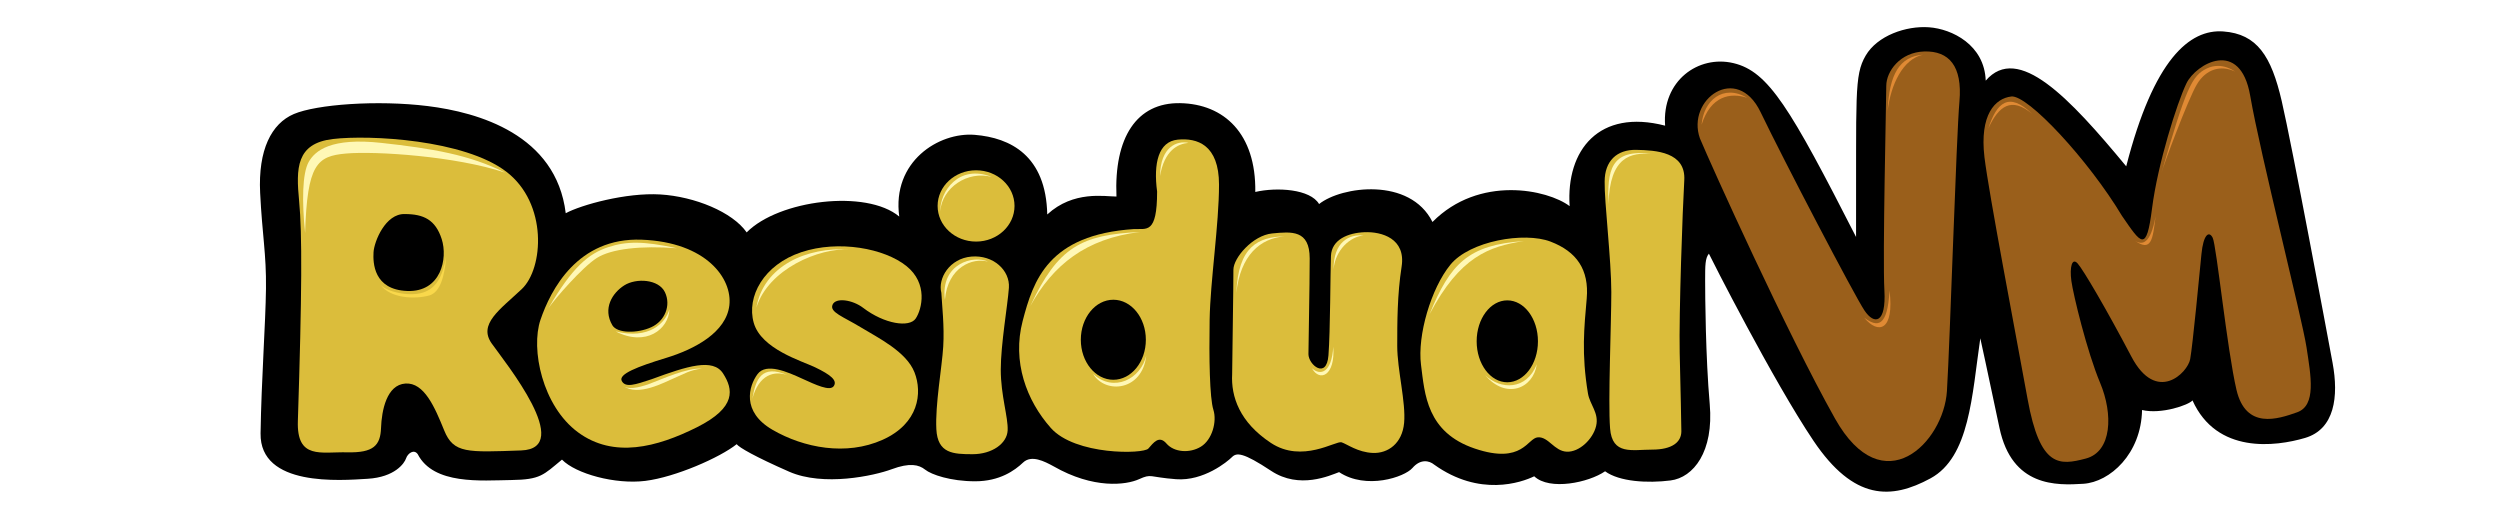
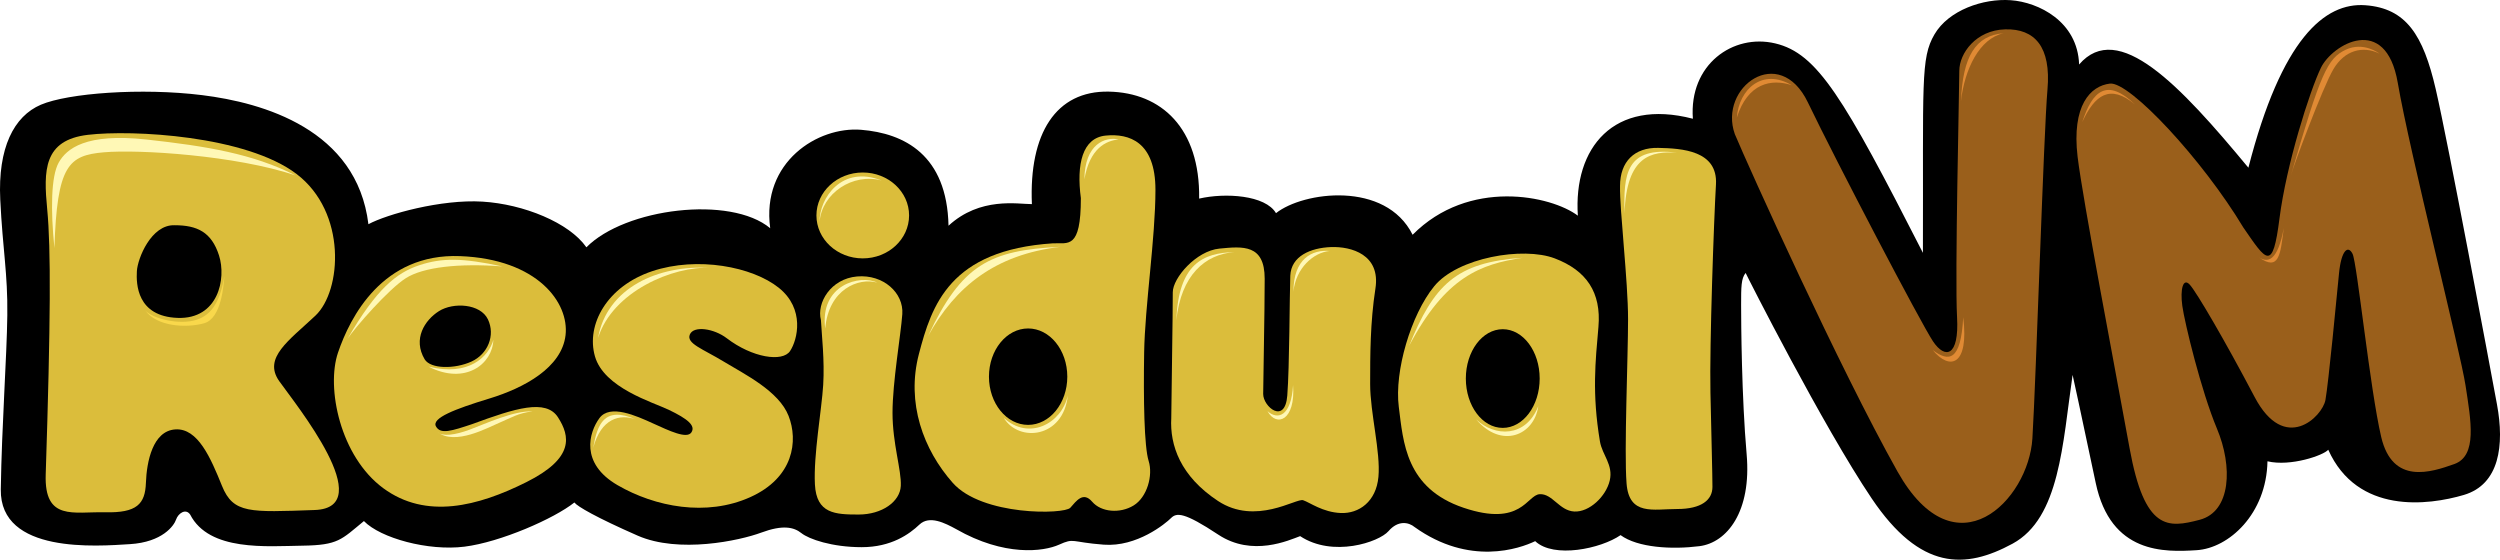
- <svg xmlns="http://www.w3.org/2000/svg" version="1.1" id="Layer_2" x="0px" y="0px" width="568.929px" height="116.145px" viewBox="-1 -1 568.929 116.145" enable-background="new -1 -1 568.929 116.145" xml:space="preserve">
-   <path d="M58.2,42.874c-0.475-9.773,2.562-15.749,7.685-17.931c5.124-2.183,18.975-3.227,30.455-1.804s29.223,6.452,31.404,24.383  c3.511-1.897,13.757-4.744,21.537-4.269c7.779,0.475,16.413,3.985,19.639,8.633c7.305-7.4,27.229-9.866,34.724-3.604  c-1.707-12.524,9.013-19.26,17.173-18.596c8.159,0.664,16.224,4.744,16.508,18.121c5.978-5.502,13.094-4.079,15.75-4.079  c-0.569-13.377,4.555-21.443,14.516-21.252c9.963,0.19,17.268,6.926,17.078,20.208c4.934-1.139,12.524-0.664,14.516,2.751  c5.124-4.08,20.683-6.167,25.807,4.08c10.626-10.721,26.185-7.4,31.213-3.605c-0.854-12.809,6.737-22.202,21.728-18.312  c-0.759-10.247,7.59-16.128,15.56-14.231c7.97,1.897,12.854,10.104,27.894,39.563c0.094-32.353-0.474-36.716,2.182-41.271  c2.656-4.554,9.202-6.831,14.421-6.451c5.218,0.379,12.619,3.984,12.903,12.144c7.353-8.539,19.022,3.842,31.974,19.497  c6.261-24.383,14.42-31.261,22.104-30.692c7.686,0.569,10.911,5.598,13.283,15.844s10.152,51.897,11.575,59.582  s0.474,15.086-6.263,17.078c-6.735,1.992-20.112,3.7-25.615-8.539c-0.854,1.044-7.116,3.226-11.48,2.183  c-0.189,9.962-7.307,16.413-13.377,16.792c-6.072,0.38-16.225,0.761-19.07-12.712s-4.27-20.02-4.364-20.399  c-1.897,12.998-2.42,27.04-11.338,31.878c-8.918,4.839-17.409,5.124-26.612-8.537c-9.203-13.663-23.529-41.937-23.814-42.601  c-0.854,1.043-0.854,2.656-0.854,6.072s0.096,17.362,1.044,28.178c0.948,10.816-3.7,16.698-8.918,17.362  c-5.219,0.665-11.671,0.285-14.896-2.087c-3.7,2.562-12.618,4.459-16.128,1.138c-2.941,1.424-12.43,4.744-22.771-2.655  c-1.139-0.949-3.131-1.328-4.934,0.759c-1.803,2.088-10.531,5.029-16.698,0.949c-2.088,0.759-9.014,3.984-15.465-0.285  s-7.874-4.174-8.918-3.131c-1.044,1.044-6.452,5.502-12.714,5.028s-5.502-1.328-8.442,0c-2.942,1.328-10.343,2.277-19.45-2.941  c-2.088-1.138-5.029-2.655-6.926-0.854c-1.897,1.803-5.313,4.269-10.911,4.269s-9.962-1.517-11.385-2.655  c-1.423-1.139-3.511-1.613-7.59-0.095c-4.08,1.518-15.56,3.984-23.34,0.569c-7.78-3.416-11.385-5.504-11.955-6.263  c-3.794,3.036-13.946,7.496-20.778,8.35c-6.831,0.854-15.844-1.613-18.975-4.839c-4.27,3.511-4.838,4.554-11.575,4.648  s-17.647,1.139-21.252-5.882c-0.854-1.233-2.277-0.19-2.656,0.948c-0.38,1.139-2.562,4.27-8.729,4.648  c-6.167,0.38-24.572,1.899-24.383-10.34c0.19-12.239,1.138-24.952,1.233-32.923C59.624,56.727,58.674,52.551,58.2,42.874z" />
+ <svg xmlns="http://www.w3.org/2000/svg" version="1.1" id="Layer_2" x="0px" y="0px" width="472.247px" height="105.726px" viewBox="58.151 5.167 472.247 105.726" enable-background="new 58.151 5.167 472.247 105.726" xml:space="preserve">
+   <path d="M58.2,42.874c-0.475-9.773,2.562-15.749,7.685-17.932c5.124-2.183,18.975-3.227,30.455-1.804s29.223,6.452,31.404,24.383  c3.511-1.896,13.757-4.744,21.537-4.269c7.779,0.475,16.413,3.984,19.639,8.633c7.305-7.4,27.229-9.866,34.724-3.604  c-1.707-12.524,9.013-19.261,17.173-18.597c8.159,0.664,16.224,4.744,16.508,18.121c5.978-5.502,13.094-4.079,15.75-4.079  c-0.569-13.377,4.555-21.442,14.516-21.252c9.963,0.19,17.268,6.926,17.078,20.208c4.934-1.139,12.524-0.664,14.516,2.751  c5.124-4.08,20.684-6.167,25.807,4.08c10.627-10.721,26.186-7.399,31.213-3.604c-0.854-12.81,6.737-22.202,21.729-18.313  c-0.76-10.247,7.59-16.128,15.561-14.23c7.969,1.896,12.854,10.104,27.893,39.563c0.096-32.353-0.473-36.716,2.184-41.271  c2.654-4.555,9.201-6.831,14.42-6.451c5.219,0.379,12.619,3.983,12.902,12.144c7.354-8.539,19.023,3.842,31.975,19.497  c6.262-24.383,14.42-31.261,22.104-30.691c7.688,0.568,10.912,5.598,13.283,15.844c2.373,10.246,10.152,51.896,11.576,59.582  c1.422,7.685,0.473,15.086-6.264,17.078c-6.734,1.991-20.111,3.699-25.615-8.539c-0.854,1.044-7.115,3.226-11.48,2.183  c-0.188,9.962-7.307,16.413-13.377,16.792c-6.072,0.38-16.225,0.761-19.068-12.712c-2.846-13.473-4.271-20.02-4.365-20.399  c-1.896,12.998-2.42,27.04-11.338,31.879s-17.408,5.123-26.611-8.537c-9.203-13.663-23.529-41.938-23.814-42.602  c-0.854,1.043-0.854,2.656-0.854,6.072s0.096,17.362,1.043,28.178c0.949,10.816-3.699,16.698-8.918,17.362  c-5.219,0.665-11.67,0.285-14.896-2.087c-3.7,2.562-12.618,4.459-16.128,1.138c-2.941,1.424-12.43,4.744-22.771-2.655  c-1.139-0.948-3.131-1.327-4.934,0.76c-1.803,2.088-10.531,5.028-16.697,0.948c-2.089,0.76-9.015,3.984-15.466-0.284  c-6.451-4.27-7.874-4.175-8.918-3.132c-1.044,1.044-6.452,5.502-12.714,5.028s-5.502-1.328-8.442,0  c-2.942,1.328-10.343,2.277-19.45-2.941c-2.088-1.138-5.029-2.654-6.926-0.854c-1.897,1.803-5.313,4.269-10.911,4.269  s-9.962-1.517-11.385-2.654c-1.423-1.14-3.511-1.613-7.59-0.096c-4.08,1.519-15.56,3.984-23.34,0.569  c-7.78-3.416-11.385-5.504-11.955-6.263c-3.794,3.036-13.946,7.496-20.778,8.35c-6.831,0.854-15.844-1.613-18.975-4.839  c-4.27,3.511-4.838,4.554-11.575,4.648c-6.737,0.094-17.647,1.139-21.252-5.883c-0.854-1.232-2.277-0.189-2.656,0.948  c-0.38,1.14-2.562,4.271-8.729,4.648c-6.167,0.38-24.572,1.898-24.383-10.34c0.19-12.239,1.138-24.952,1.233-32.924  C59.624,56.727,58.674,52.551,58.2,42.874z" />
  <g>
    <g>
-       <path fill="#DBBD3B" d="M110.903,77.172c-3.131-4.412,1.85-7.685,6.831-12.381c4.98-4.697,5.977-19.497-3.558-26.755    s-31.024-8.397-39.421-7.4c-8.396,0.996-8.396,6.689-7.685,14.089c0.712,7.4,0.657,20.912-0.285,50.094    c-0.285,8.823,5.266,6.974,11.243,7.116c5.977,0.142,7.542-1.566,7.685-5.55c0.142-3.985,1.281-9.82,5.55-10.104    c4.269-0.285,6.689,5.407,8.823,10.673c2.135,5.266,5.266,4.981,17.505,4.554C129.831,101.08,114.034,81.583,110.903,77.172z     M91.691,65.218c-7.685-0.285-7.827-6.405-7.685-8.824s2.704-8.823,7.116-8.681c4.27,0,6.974,1.281,8.396,5.692    C100.941,57.817,99.376,65.502,91.691,65.218z" />
+       <path fill="#DBBD3B" d="M110.903,77.172c-3.131-4.412,1.85-7.686,6.831-12.381c4.98-4.697,5.977-19.497-3.558-26.755    c-9.535-7.259-31.024-8.397-39.421-7.4c-8.396,0.996-8.396,6.689-7.685,14.089c0.712,7.4,0.657,20.912-0.285,50.094    c-0.285,8.823,5.266,6.975,11.243,7.116c5.977,0.143,7.542-1.565,7.685-5.55c0.142-3.985,1.281-9.82,5.55-10.104    c4.269-0.285,6.689,5.406,8.823,10.673c2.135,5.266,5.266,4.98,17.505,4.554C129.831,101.08,114.034,81.583,110.903,77.172z     M91.691,65.218c-7.685-0.285-7.827-6.405-7.685-8.824c0.142-2.419,2.704-8.823,7.116-8.681c4.27,0,6.974,1.281,8.396,5.692    C100.941,57.817,99.376,65.502,91.691,65.218z" />
    </g>
  </g>
  <g>
    <g>
-       <path fill="#DBBD3B" d="M163.559,84.003c-2.277-3.559-8.112-1.708-16.224,1.281c-3.843,1.28-5.978,1.992-6.832,0.427    c-0.853-1.565,3.558-3.273,10.105-5.267c6.546-1.992,13.662-5.834,14.374-11.953c0.711-6.12-5.265-14.374-19.924-14.943    c-14.658-0.569-20.778,11.527-23.055,18.216c-2.276,6.688,0.427,19.64,8.54,25.617c8.112,5.977,17.931,3.415,27.039-1.139    C166.69,91.688,165.836,87.561,163.559,84.003z M138.37,73.045c-2.277-3.842,0-7.4,2.703-9.108    c2.704-1.708,7.828-1.423,9.251,1.565c1.422,2.989,0,6.547-3.131,7.97C144.062,74.895,139.508,74.895,138.37,73.045z" />
+       <path fill="#DBBD3B" d="M163.559,84.003c-2.277-3.56-8.112-1.708-16.224,1.281c-3.843,1.279-5.978,1.991-6.832,0.427    c-0.853-1.565,3.558-3.273,10.105-5.268c6.546-1.991,13.662-5.834,14.374-11.952c0.711-6.12-5.265-14.374-19.924-14.943    c-14.658-0.569-20.778,11.527-23.055,18.216c-2.276,6.688,0.427,19.64,8.54,25.617c8.112,5.977,17.931,3.415,27.039-1.139    C166.69,91.688,165.836,87.561,163.559,84.003z M138.37,73.045c-2.277-3.842,0-7.4,2.703-9.108    c2.704-1.708,7.828-1.423,9.251,1.565c1.422,2.989,0,6.547-3.131,7.97C144.062,74.895,139.508,74.895,138.37,73.045z" />
    </g>
  </g>
-   <path fill="#DBBD3B" d="M195.438,69.061c4.82,3.686,10.531,4.554,11.955,2.419c1.423-2.135,2.846-7.97-2.135-11.955  c-4.98-3.985-15.369-5.977-23.909-3.131c-8.539,2.847-12.523,10.104-10.815,16.082c1.707,5.977,10.962,8.671,13.946,10.104  c3.558,1.707,5.124,2.988,4.27,4.27c-0.854,1.28-4.127-0.285-7.259-1.708c-3.13-1.424-8.112-3.7-10.104-0.996  c-1.992,2.704-3.7,8.538,3.415,12.666c7.116,4.126,16.793,5.977,25.048,2.276c8.254-3.7,9.108-10.674,7.257-15.37  c-1.85-4.696-8.254-7.826-12.239-10.246c-3.984-2.42-7.116-3.416-6.404-5.123C189.176,66.641,193.018,67.21,195.438,69.061z" />
-   <path fill="#DBBD3B" d="M213.226,65.645c-0.854-3.273,1.851-7.828,6.832-8.255c4.98-0.427,8.823,3.131,8.538,7.116  c-0.284,3.985-1.85,12.809-1.85,18.643c0,5.835,1.708,10.816,1.565,13.805s-3.559,5.408-7.97,5.408c-4.412,0-7.97-0.143-8.254-5.692  c-0.285-5.551,1.281-14.089,1.565-18.786C213.938,73.187,213.369,68.491,213.226,65.645z" />
+   <path fill="#DBBD3B" d="M195.438,69.061c4.82,3.687,10.531,4.555,11.955,2.419c1.423-2.135,2.846-7.97-2.135-11.955  c-4.98-3.984-15.369-5.977-23.909-3.131c-8.539,2.848-12.523,10.104-10.815,16.082c1.707,5.978,10.962,8.671,13.946,10.104  c3.558,1.707,5.124,2.987,4.27,4.27c-0.854,1.28-4.127-0.285-7.259-1.708c-3.13-1.424-8.112-3.7-10.104-0.996  c-1.992,2.704-3.7,8.538,3.415,12.666c7.116,4.126,16.793,5.978,25.048,2.276c8.254-3.7,9.108-10.674,7.257-15.37  c-1.85-4.696-8.254-7.826-12.239-10.246c-3.984-2.42-7.116-3.416-6.404-5.123C189.176,66.641,193.018,67.21,195.438,69.061z" />
+   <path fill="#DBBD3B" d="M213.226,65.645c-0.854-3.272,1.851-7.828,6.832-8.255c4.98-0.427,8.823,3.131,8.538,7.116  c-0.284,3.985-1.85,12.809-1.85,18.643c0,5.835,1.708,10.816,1.565,13.806c-0.143,2.988-3.559,5.407-7.97,5.407  c-4.412,0-7.97-0.143-8.254-5.691c-0.285-5.551,1.281-14.089,1.565-18.786C213.938,73.187,213.369,68.491,213.226,65.645z" />
  <ellipse fill="#DBBD3B" cx="221.125" cy="45.863" rx="8.752" ry="8.112" />
  <g>
    <g>
-       <path fill="#DBBD3B" d="M274.279,71.764c0.143-8.823,2.135-21.632,2.135-30.74s-4.98-10.673-9.393-10.247    c-4.412,0.427-5.551,5.408-4.696,11.812c0,9.82-2.419,8.396-5.266,8.539c-19.497,1.281-22.913,11.669-25.331,20.92    c-2.42,9.25,0.853,18.073,6.403,24.336c5.55,6.261,21.063,5.977,22.201,4.695c1.138-1.281,2.419-3.131,4.127-1.139    c1.708,1.993,5.266,2.277,7.827,0.712s3.7-5.692,2.846-8.396C274.279,89.553,274.136,80.587,274.279,71.764z M252.363,85.426    c-4.087,0-7.4-4.078-7.4-9.107c0-5.031,3.313-9.108,7.4-9.108s7.4,4.077,7.4,9.108C259.763,81.348,256.45,85.426,252.363,85.426z" />
+       <path fill="#DBBD3B" d="M274.279,71.764c0.143-8.823,2.135-21.632,2.135-30.74c0-9.107-4.98-10.673-9.393-10.247    c-4.412,0.428-5.551,5.408-4.696,11.813c0,9.82-2.419,8.396-5.266,8.539c-19.497,1.281-22.913,11.669-25.331,20.92    c-2.42,9.25,0.853,18.073,6.403,24.336c5.55,6.261,21.063,5.977,22.201,4.695c1.138-1.281,2.419-3.131,4.127-1.14    c1.708,1.993,5.266,2.277,7.827,0.712c2.561-1.564,3.7-5.691,2.846-8.396C274.279,89.553,274.136,80.587,274.279,71.764z     M252.363,85.426c-4.087,0-7.4-4.078-7.4-9.107c0-5.03,3.313-9.107,7.4-9.107c4.087,0,7.4,4.077,7.4,9.107    C259.763,81.348,256.45,85.426,252.363,85.426z" />
    </g>
  </g>
-   <path fill="#DBBD3B" d="M279.403,84.146c0.284-21.489,0.284-21.063,0.284-23.767c0-2.705,4.411-7.827,8.823-8.254  c4.411-0.427,8.539-0.854,8.539,5.692s-0.285,19.355-0.285,21.774c0,2.42,4.127,5.835,4.554,0.284  c0.428-5.55,0.428-18.927,0.569-22.627c0.143-3.7,3.842-5.265,7.685-5.408c3.843-0.142,9.393,1.423,8.396,7.827  c-0.996,6.404-0.996,12.666-0.996,18.073c0,5.408,1.992,12.809,1.565,17.506c-0.427,4.695-3.7,6.973-7.115,6.83  c-3.416-0.142-5.835-1.992-7.115-2.419c-1.281-0.427-8.966,4.839-16.081,0.142C281.11,95.104,279.118,89.268,279.403,84.146z" />
+   <path fill="#DBBD3B" d="M279.403,84.146c0.284-21.488,0.284-21.063,0.284-23.767c0-2.705,4.411-7.827,8.822-8.254  c4.412-0.427,8.539-0.854,8.539,5.691c0,6.547-0.284,19.355-0.284,21.774c0,2.42,4.127,5.835,4.554,0.284  c0.428-5.55,0.428-18.927,0.568-22.627c0.145-3.7,3.843-5.266,7.686-5.408c3.844-0.142,9.393,1.423,8.396,7.827  c-0.996,6.403-0.996,12.666-0.996,18.073s1.992,12.809,1.564,17.506c-0.427,4.694-3.699,6.973-7.115,6.83s-5.834-1.992-7.114-2.419  c-1.281-0.428-8.966,4.839-16.081,0.142C281.11,95.104,279.118,89.268,279.403,84.146z" />
  <g>
    <g>
-       <path fill="#DBBD3B" d="M360.378,88.557c-1.52-9.115-0.854-15.085-0.285-21.631c0.569-6.547-2.277-10.675-8.254-12.951    c-5.978-2.277-18.358-0.142-22.771,5.266c-4.411,5.408-7.542,16.082-6.688,22.771c0.854,6.688,1.281,15.37,12.238,19.069    c10.959,3.7,11.955-2.419,14.374-2.562c2.42-0.143,3.7,3.131,6.546,3.273c2.847,0.143,5.979-2.847,6.689-5.835    C362.94,92.969,360.805,91.118,360.378,88.557z M342.02,85.995c-3.853,0-6.974-4.174-6.974-9.321c0-5.148,3.121-9.321,6.974-9.321    c3.851,0,6.973,4.173,6.973,9.321C348.993,81.822,345.871,85.995,342.02,85.995z" />
+       <path fill="#DBBD3B" d="M360.378,88.557c-1.521-9.115-0.854-15.085-0.285-21.631c0.568-6.547-2.277-10.675-8.254-12.951    c-5.979-2.276-18.358-0.142-22.771,5.267c-4.41,5.407-7.542,16.082-6.688,22.771c0.854,6.688,1.281,15.37,12.238,19.069    c10.959,3.7,11.955-2.419,14.373-2.563c2.42-0.143,3.7,3.131,6.547,3.273c2.846,0.143,5.979-2.848,6.688-5.835    C362.94,92.969,360.805,91.118,360.378,88.557z M342.02,85.995c-3.853,0-6.974-4.175-6.974-9.321c0-5.148,3.121-9.321,6.974-9.321    c3.851,0,6.974,4.173,6.974,9.321S345.871,85.995,342.02,85.995z" />
    </g>
  </g>
-   <path fill="#9A5F1B" d="M385.853,30.493c-3.132-8.824,8.396-17.22,13.804-5.978c5.408,11.243,21.347,41.699,23.624,45.115  c2.277,3.415,4.98,2.987,4.554-4.555c-0.427-7.543,0.427-43.264,0.427-46.537s3.131-7.685,8.682-7.827  c5.55-0.143,8.682,3.273,7.97,11.385c-0.712,8.112-2.135,54.222-2.847,65.892c-0.712,11.669-14.517,25.758-25.475,6.261  C405.634,74.753,388.414,36.613,385.853,30.493z" />
-   <path fill="#9A5F1B" d="M450.605,34.763c-1.139-9.678,2.419-13.378,6.119-13.805c3.7-0.427,17.505,14.374,25.189,27.182  c4.412,6.404,5.55,8.396,6.831-1.708c1.281-10.104,5.692-24.051,7.827-28.463s12.239-10.389,14.516,2.846  c2.277,13.236,11.813,50.665,12.809,57.21c0.996,6.547,2.277,13.235-2.135,14.801s-11.67,3.985-13.805-5.123  c-2.134-9.108-4.554-32.875-5.407-34.583c-0.854-1.708-2.135-0.711-2.562,3.7c-0.428,4.412-1.993,20.778-2.563,23.909  s-7.685,10.246-13.377-0.569S473.09,60.379,471.81,58.955c-1.281-1.423-1.851,0.854-1.424,3.985s3.559,16.081,6.546,23.197  c2.989,7.115,2.704,15.654-3.272,17.22c-5.978,1.565-10.389,2.135-13.235-13.521C457.578,74.184,451.601,43.017,450.605,34.763z" />
-   <path fill="#DBBD3B" d="M364.173,40.313c0-4.649,2.751-7.306,7.21-7.211c4.46,0.096,11.292,0.475,10.911,6.927  c-0.38,6.451-1.233,30.265-1.043,39.279c0.189,9.014,0.379,15.37,0.379,17.837c0,2.466-2.087,4.174-6.641,4.174  s-9.108,1.328-9.583-4.839c-0.475-6.166,0.285-23.813,0.285-31.024C365.692,58.244,364.079,44.771,364.173,40.313z" />
-   <path fill="#FFF8B6" d="M68.431,52.027c-0.731-7.158-0.649-13.542,0.812-16.154c1.46-2.612,5.112-5.61,16.556-4.353  s20.127,2.708,28.162,6.771c-11.281-3.771-29.542-4.933-36.197-4.353C71.109,34.519,68.918,36.357,68.431,52.027z" />
-   <path fill="#F9D84B" d="M100.538,57.343c-0.782,4.412-2.134,7.258-5.337,8.254c-3.202,0.996-8.183-0.214-9.606-1.779  c2.206,3.06,7.756,3.345,11.101,2.419C100.041,65.312,100.396,58.837,100.538,57.343z" />
-   <path fill="#FFF8B6" d="M123.806,69.155c5.479-9.464,9.251-12.453,13.52-13.876c4.27-1.422,8.112-1.422,15.725,0.214  c-8.254-0.64-14.942,0.142-18.216,2.206C131.563,59.762,125.229,67.02,123.806,69.155z" />
+   <path fill="#9A5F1B" d="M385.853,30.493c-3.132-8.824,8.396-17.221,13.805-5.979c5.406,11.243,21.346,41.699,23.623,45.115  c2.277,3.415,4.98,2.987,4.555-4.555c-0.428-7.543,0.426-43.265,0.426-46.537c0-3.273,3.131-7.686,8.684-7.827  c5.549-0.144,8.682,3.272,7.969,11.385c-0.711,8.112-2.135,54.222-2.846,65.893c-0.713,11.669-14.518,25.758-25.477,6.261  C405.634,74.753,388.414,36.613,385.853,30.493z" />
+   <path fill="#9A5F1B" d="M450.605,34.763c-1.139-9.678,2.42-13.378,6.119-13.805s17.504,14.374,25.189,27.182  c4.412,6.404,5.549,8.396,6.83-1.708c1.281-10.104,5.691-24.051,7.828-28.463c2.135-4.412,12.238-10.389,14.516,2.846  c2.277,13.236,11.813,50.665,12.809,57.21c0.996,6.548,2.277,13.235-2.135,14.802c-4.412,1.565-11.67,3.984-13.805-5.123  c-2.135-9.108-4.555-32.875-5.408-34.583s-2.135-0.711-2.561,3.699c-0.43,4.412-1.994,20.778-2.564,23.909  s-7.684,10.246-13.377-0.568c-5.691-10.815-10.957-19.781-12.236-21.205c-1.281-1.423-1.852,0.854-1.424,3.984  c0.426,3.131,3.559,16.081,6.545,23.197c2.99,7.115,2.705,15.654-3.271,17.22c-5.979,1.565-10.389,2.136-13.234-13.521  C457.578,74.184,451.601,43.017,450.605,34.763z" />
+   <path fill="#DBBD3B" d="M364.173,40.313c0-4.648,2.75-7.306,7.209-7.211c4.461,0.097,11.293,0.476,10.912,6.927  s-1.233,30.266-1.043,39.279c0.188,9.015,0.379,15.37,0.379,17.837c0,2.466-2.088,4.174-6.641,4.174  c-4.555,0-9.109,1.328-9.584-4.839c-0.475-6.166,0.285-23.813,0.285-31.023C365.692,58.244,364.08,44.771,364.173,40.313z" />
+   <path fill="#FFF8B6" d="M68.431,52.027c-0.731-7.157-0.649-13.542,0.812-16.153c1.46-2.612,5.112-5.61,16.556-4.354  c11.444,1.257,20.127,2.708,28.162,6.771c-11.281-3.771-29.542-4.934-36.197-4.354C71.109,34.519,68.918,36.357,68.431,52.027z" />
+   <path fill="#F9D84B" d="M100.538,57.343c-0.782,4.412-2.134,7.258-5.337,8.254c-3.202,0.996-8.183-0.214-9.606-1.779  c2.206,3.061,7.756,3.346,11.101,2.419C100.041,65.312,100.396,58.837,100.538,57.343z" />
+   <path fill="#FFF8B6" d="M123.806,69.156c5.479-9.465,9.251-12.453,13.52-13.877c4.27-1.422,8.112-1.422,15.725,0.215  c-8.254-0.641-14.942,0.142-18.216,2.206C131.563,59.762,125.229,67.02,123.806,69.156z" />
  <path fill="#FFF8B6" d="M151.344,69.368c-0.854,3.131-4.625,6.973-12.239,5.052C146.007,77.978,151.202,73.922,151.344,69.368z" />
-   <path fill="#FFF8B6" d="M140.813,86.801c0.925,0.854,3.273,0.569,6.119-0.498c2.847-1.067,8.396-3.628,11.813-3.416  c-2.704,0.285-4.057,1.21-6.262,2.136C150.277,85.948,144.157,89.364,140.813,86.801z" />
+   <path fill="#FFF8B6" d="M140.813,86.801c0.925,0.854,3.273,0.569,6.119-0.498c2.847-1.067,8.396-3.628,11.813-3.416  c-2.704,0.285-4.057,1.21-6.262,2.136C150.277,85.948,144.157,89.365,140.813,86.801z" />
  <path fill="#FFF8B6" d="M171.126,69.012c1.637-9.463,11.385-13.875,21.276-13.235C185.357,55.35,173.829,60.26,171.126,69.012z" />
-   <path fill="#FFF8B6" d="M170.201,89.79c0.783-4.483,2.064-7.97,8.041-5.408C175.252,83.315,171.695,84.168,170.201,89.79z" />
+   <path fill="#FFF8B6" d="M170.201,89.79c0.783-4.483,2.064-7.971,8.041-5.408C175.252,83.315,171.695,84.168,170.201,89.79z" />
  <path fill="#FFF8B6" d="M223.852,58.552c-3.201-1.566-10.887,0.356-9.819,8.681C214.673,59.762,220.367,57.556,223.852,58.552z" />
-   <path fill="#FFF8B6" d="M212.965,47.096c-0.07-4.483,4.198-10.816,11.741-7.827C219.228,37.775,213.393,41.688,212.965,47.096z" />
-   <path fill="#FFF8B6" d="M233.458,68.656c6.334-13.519,11.67-16.224,24.977-16.865C246.125,53.287,238.654,59.264,233.458,68.656z" />
+   <path fill="#FFF8B6" d="M212.965,47.096c-0.07-4.483,4.198-10.815,11.741-7.827C219.228,37.775,213.393,41.688,212.965,47.096z" />
+   <path fill="#FFF8B6" d="M233.458,68.656c6.334-13.52,11.67-16.225,24.977-16.865C246.125,53.287,238.654,59.264,233.458,68.656z" />
  <path fill="#FFF8B6" d="M247.761,84.097c4.697,4.341,10.887,1.139,12.097-4.197C259.004,87.94,250.608,88.794,247.761,84.097z" />
  <path fill="#FFF8B6" d="M269.464,31.512c-2.562-0.569-6.404,0.854-6.476,7.543C263.985,33.22,267.044,31.726,269.464,31.512z" />
  <path fill="#FFF8B6" d="M280.351,65.668c0.428-10.673,5.052-12.738,10.959-12.88C285.759,53.215,281.277,57.129,280.351,65.668z" />
-   <path fill="#FFF8B6" d="M297.571,82.817c1.851,1.707,4.483,1.139,4.839-4.91C302.908,84.595,299.279,85.948,297.571,82.817z" />
-   <path fill="#FFF8B6" d="M302.481,60.26c0-6.261,3.558-7.969,6.831-7.685C306.252,52.86,302.908,55.848,302.481,60.26z" />
+   <path fill="#FFF8B6" d="M297.572,82.817c1.85,1.707,4.482,1.14,4.838-4.909C302.908,84.595,299.279,85.948,297.572,82.817z" />
+   <path fill="#FFF8B6" d="M302.481,60.26c0-6.261,3.558-7.969,6.831-7.685C306.251,52.86,302.908,55.848,302.481,60.26z" />
  <path fill="#FFF8B6" d="M324.326,70.507c4.697-11.528,8.824-15.797,21.489-16.651C337.845,55.065,331.228,57.414,324.326,70.507z" />
-   <path fill="#FFF8B6" d="M336.992,84.382c3.487,3.345,9.393,3.486,11.741-2.49C347.95,87.442,341.759,90.004,336.992,84.382z" />
-   <path fill="#FFF8B6" d="M365.027,45.459c-0.212-7.471,0.285-12.666,9.892-11.456C370.151,33.719,365.383,34.501,365.027,45.459z" />
-   <path fill="#E08A34" d="M386.232,27.385c0.427-5.408,4.839-9.393,10.389-6.12C392.779,19.986,388.296,20.839,386.232,27.385z" />
-   <path fill="#E08A34" d="M428.571,24.255c0.355-8.468,2.775-12.381,8.04-12.808C432.057,12.443,429.282,18.206,428.571,24.255z" />
-   <path fill="#E08A34" d="M451.483,28.24c1.922-5.977,4.696-8.396,9.962-3.344C456.724,20.958,453.832,23.116,451.483,28.24z" />
-   <path fill="#E08A34" d="M490.904,38.273c5.621-19.354,6.902-22.059,10.318-23.695c3.414-1.637,6.403,0.711,6.403,0.711  c-3.201-1.565-6.617-0.569-8.681,2.917C496.88,21.693,491.259,36.849,490.904,38.273z" />
-   <path fill="#E08A34" d="M484.855,53.784c1.708,1.068,3.559,0.711,4.697-5.55C488.912,53.429,488.626,56.417,484.855,53.784z" />
-   <path fill="#E08A34" d="M423.234,71.288c2.988,2.277,5.337,2.207,5.764-6.19C430.136,74.278,426.436,75.202,423.234,71.288z" />
+   <path fill="#FFF8B6" d="M336.992,84.382c3.487,3.345,9.393,3.486,11.741-2.49C347.951,87.442,341.759,90.004,336.992,84.382z" />
+   <path fill="#FFF8B6" d="M365.027,45.459c-0.212-7.472,0.285-12.666,9.893-11.456C370.151,33.719,365.382,34.501,365.027,45.459z" />
+   <path fill="#E08A34" d="M386.232,27.385c0.428-5.408,4.839-9.393,10.389-6.12C392.779,19.986,388.296,20.839,386.232,27.385z" />
+   <path fill="#E08A34" d="M428.572,24.255c0.354-8.468,2.773-12.381,8.039-12.808C432.056,12.443,429.283,18.206,428.572,24.255z" />
+   <path fill="#E08A34" d="M451.484,28.24c1.922-5.978,4.695-8.396,9.961-3.345C456.724,20.958,453.832,23.116,451.484,28.24z" />
+   <path fill="#E08A34" d="M490.904,38.273c5.621-19.354,6.902-22.059,10.318-23.694c3.414-1.638,6.402,0.711,6.402,0.711  c-3.201-1.565-6.617-0.569-8.68,2.917C496.88,21.693,491.259,36.849,490.904,38.273z" />
+   <path fill="#E08A34" d="M484.855,53.784c1.707,1.067,3.559,0.711,4.697-5.551C488.912,53.429,488.626,56.417,484.855,53.784z" />
+   <path fill="#E08A34" d="M423.234,71.288c2.988,2.276,5.338,2.207,5.764-6.19C430.136,74.278,426.435,75.202,423.234,71.288z" />
</svg>
